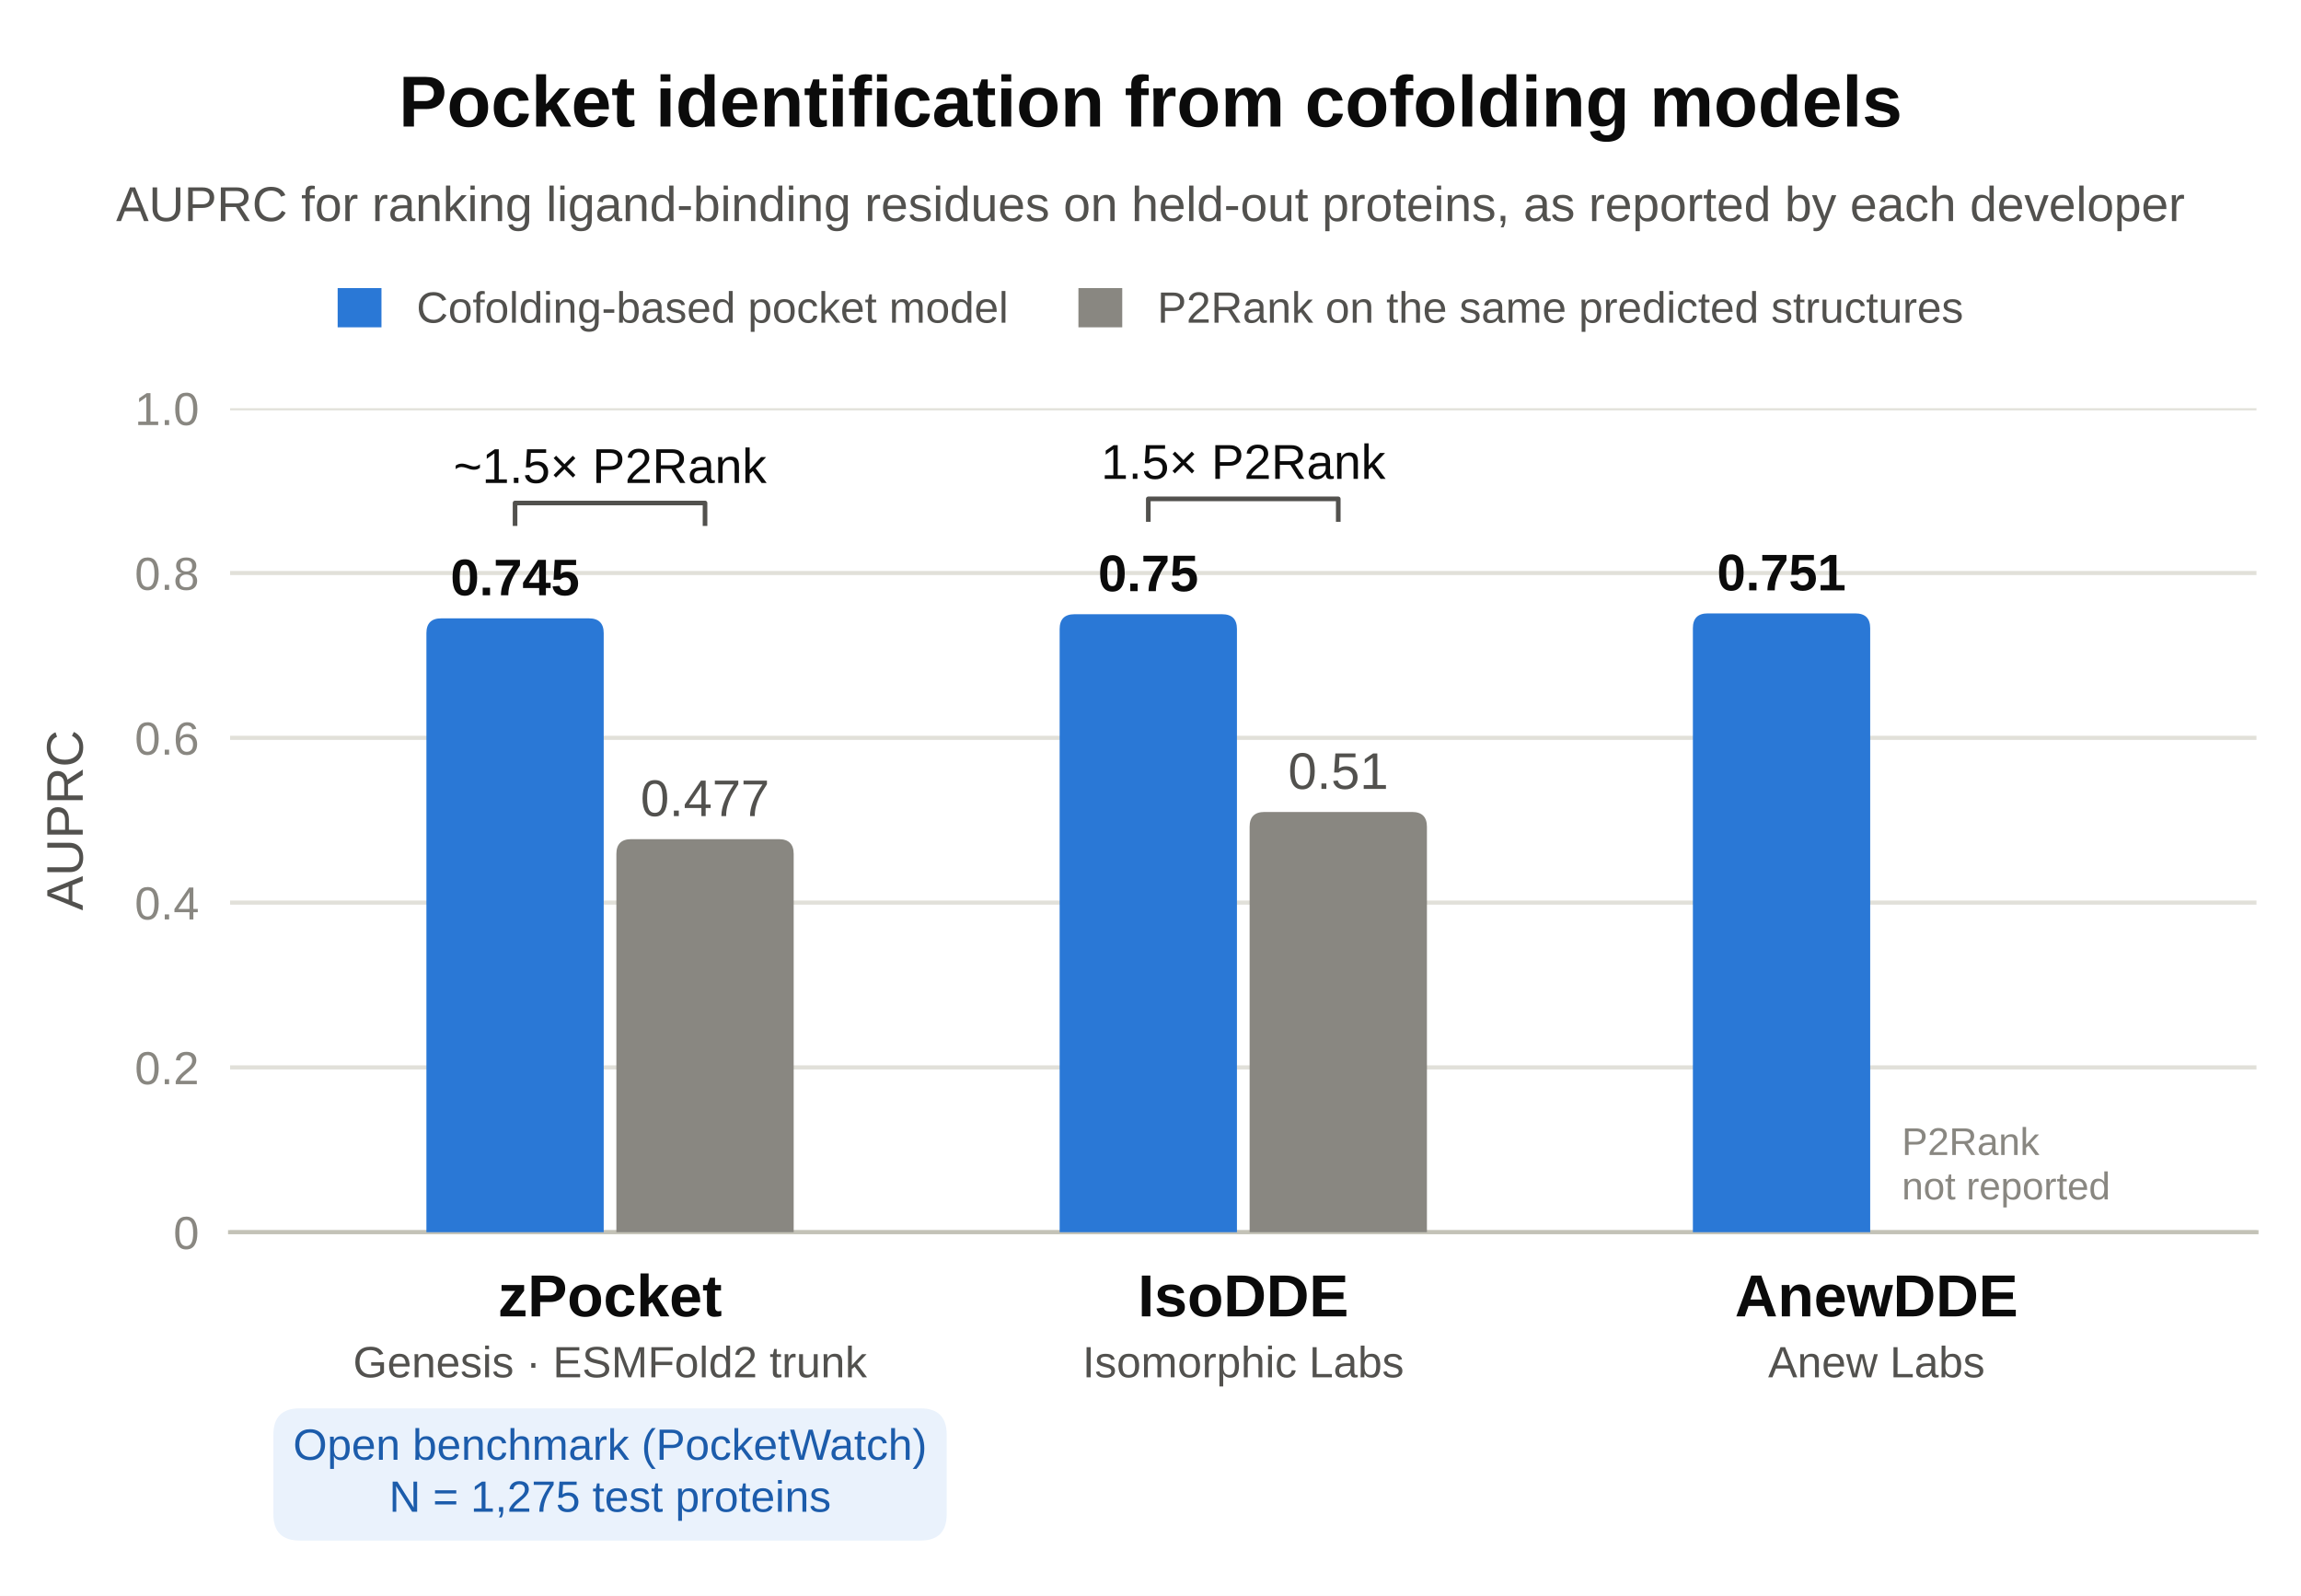
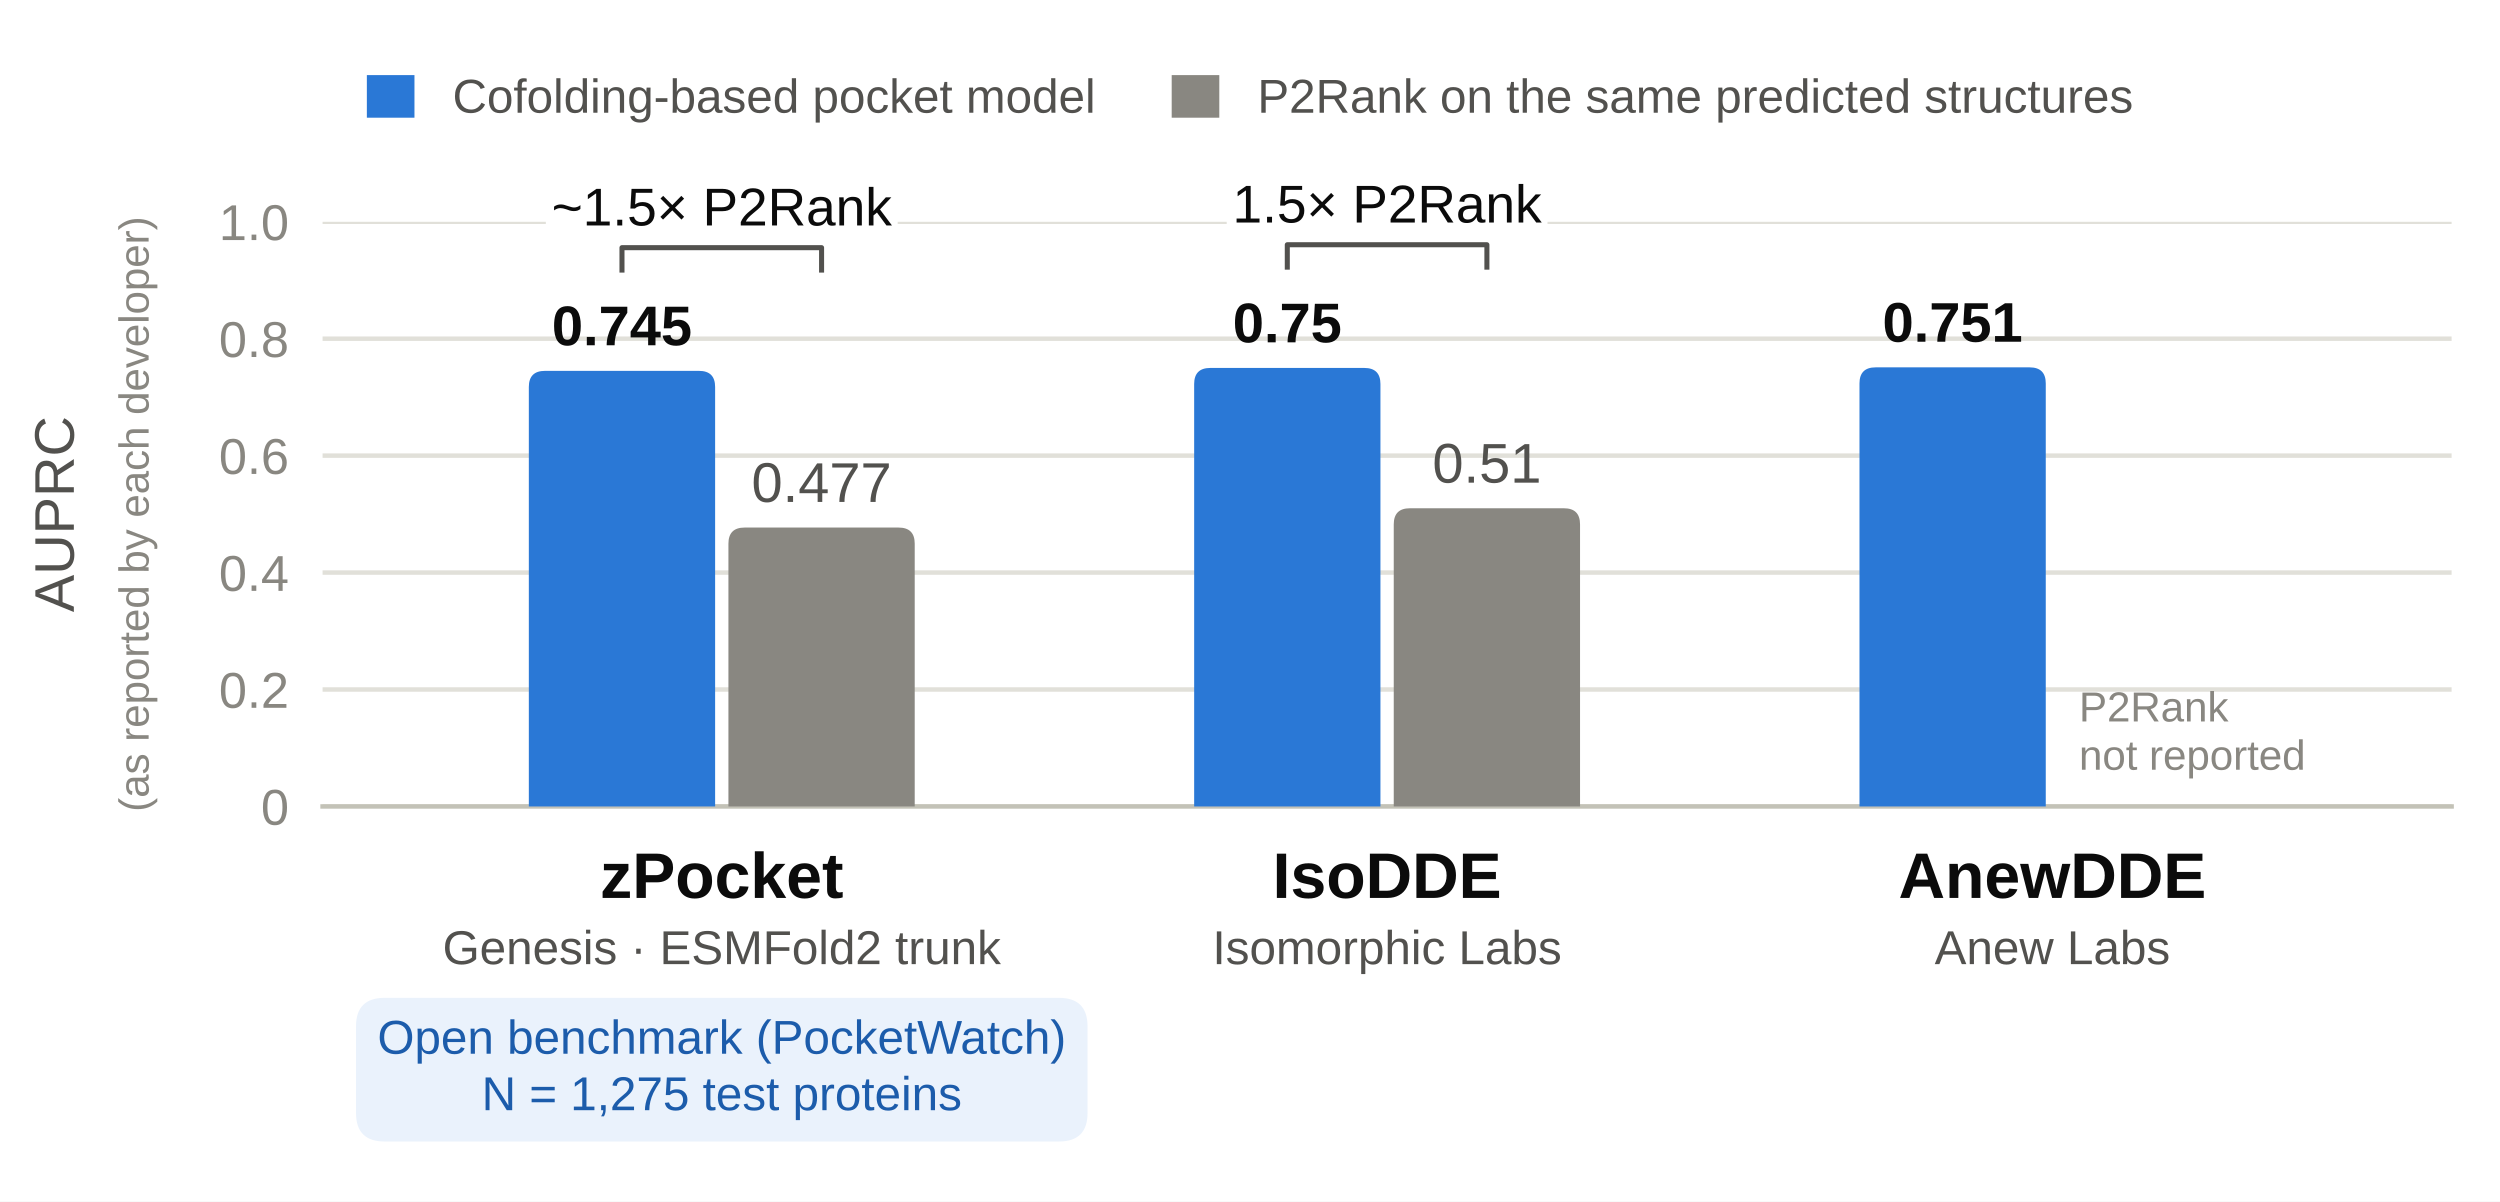
- <svg xmlns="http://www.w3.org/2000/svg" width="446.4pt" height="309.6pt" viewBox="0 0 446.4 309.6" version="1.1">
+ <svg xmlns="http://www.w3.org/2000/svg" width="446.4pt" height="214.56pt" viewBox="0 0 446.4 214.56" version="1.1">
  <defs>
    <style type="text/css">*{stroke-linejoin: round; stroke-linecap: butt}</style>
  </defs>
  <g id="figure_1">
    <g id="patch_1">
-       <path d="M 0 309.6  L 446.4 309.6  L 446.4 0  L 0 0  z " style="fill: #ffffff" />
+       <path d="M 0 214.56  L 446.4 214.56  L 446.4 0  L 0 0  z " style="fill: #ffffff" />
    </g>
    <g id="axes_1">
      <g id="patch_2">
-         <path d="M 44.64 239.04  L 437.76 239.04  L 437.76 79.2  L 44.64 79.2  z " style="fill: #ffffff" />
+         <path d="M 57.6 144  L 437.76 144  L 437.76 39.6  L 57.6 39.6  z " style="fill: #ffffff" />
      </g>
      <g id="matplotlib.axis_1">
        <g id="xtick_1">
          <g id="line2d_1" />
        </g>
        <g id="xtick_2">
          <g id="line2d_2" />
        </g>
        <g id="xtick_3">
          <g id="line2d_3" />
        </g>
      </g>
      <g id="matplotlib.axis_2">
        <g id="ytick_1">
          <g id="line2d_4">
-             <path d="M 44.64 239.04  L 437.76 239.04  " clip-path="url(#p9f44b2611b)" style="fill: none; stroke: #e1e0d9; stroke-width: 0.8; stroke-linecap: square" />
+             <path d="M 57.6 144  L 437.76 144  " clip-path="url(#pd4e94c5093)" style="fill: none; stroke: #e1e0d9; stroke-width: 0.8; stroke-linecap: square" />
          </g>
          <g id="line2d_5" />
          <g id="text_1">
-             <text style="font-size: 9px; font-family: 'Liberation Sans', 'DejaVu Sans'; text-anchor: end; fill: #898781" x="38.64" y="242.301" transform="rotate(-0 38.64 242.3011)">0</text>
+             <text style="font-size: 9px; font-family: 'Liberation Sans', 'DejaVu Sans'; text-anchor: end; fill: #898781" x="51.6" y="147.261" transform="rotate(-0 51.6 147.2611)">0</text>
          </g>
        </g>
        <g id="ytick_2">
          <g id="line2d_6">
-             <path d="M 44.64 207.072  L 437.76 207.072  " clip-path="url(#p9f44b2611b)" style="fill: none; stroke: #e1e0d9; stroke-width: 0.8; stroke-linecap: square" />
+             <path d="M 57.6 123.12  L 437.76 123.12  " clip-path="url(#pd4e94c5093)" style="fill: none; stroke: #e1e0d9; stroke-width: 0.8; stroke-linecap: square" />
          </g>
          <g id="line2d_7" />
          <g id="text_2">
-             <text style="font-size: 9px; font-family: 'Liberation Sans', 'DejaVu Sans'; text-anchor: end; fill: #898781" x="38.64" y="210.333" transform="rotate(-0 38.64 210.3331)">0.2</text>
+             <text style="font-size: 9px; font-family: 'Liberation Sans', 'DejaVu Sans'; text-anchor: end; fill: #898781" x="51.6" y="126.381" transform="rotate(-0 51.6 126.3811)">0.2</text>
          </g>
        </g>
        <g id="ytick_3">
          <g id="line2d_8">
-             <path d="M 44.64 175.104  L 437.76 175.104  " clip-path="url(#p9f44b2611b)" style="fill: none; stroke: #e1e0d9; stroke-width: 0.8; stroke-linecap: square" />
+             <path d="M 57.6 102.24  L 437.76 102.24  " clip-path="url(#pd4e94c5093)" style="fill: none; stroke: #e1e0d9; stroke-width: 0.8; stroke-linecap: square" />
          </g>
          <g id="line2d_9" />
          <g id="text_3">
-             <text style="font-size: 9px; font-family: 'Liberation Sans', 'DejaVu Sans'; text-anchor: end; fill: #898781" x="38.64" y="178.365" transform="rotate(-0 38.64 178.3651)">0.4</text>
+             <text style="font-size: 9px; font-family: 'Liberation Sans', 'DejaVu Sans'; text-anchor: end; fill: #898781" x="51.6" y="105.501" transform="rotate(-0 51.6 105.5011)">0.4</text>
          </g>
        </g>
        <g id="ytick_4">
          <g id="line2d_10">
-             <path d="M 44.64 143.136  L 437.76 143.136  " clip-path="url(#p9f44b2611b)" style="fill: none; stroke: #e1e0d9; stroke-width: 0.8; stroke-linecap: square" />
+             <path d="M 57.6 81.36  L 437.76 81.36  " clip-path="url(#pd4e94c5093)" style="fill: none; stroke: #e1e0d9; stroke-width: 0.8; stroke-linecap: square" />
          </g>
          <g id="line2d_11" />
          <g id="text_4">
-             <text style="font-size: 9px; font-family: 'Liberation Sans', 'DejaVu Sans'; text-anchor: end; fill: #898781" x="38.64" y="146.397" transform="rotate(-0 38.64 146.3971)">0.6</text>
+             <text style="font-size: 9px; font-family: 'Liberation Sans', 'DejaVu Sans'; text-anchor: end; fill: #898781" x="51.6" y="84.621" transform="rotate(-0 51.6 84.62109)">0.6</text>
          </g>
        </g>
        <g id="ytick_5">
          <g id="line2d_12">
-             <path d="M 44.64 111.168  L 437.76 111.168  " clip-path="url(#p9f44b2611b)" style="fill: none; stroke: #e1e0d9; stroke-width: 0.8; stroke-linecap: square" />
+             <path d="M 57.6 60.48  L 437.76 60.48  " clip-path="url(#pd4e94c5093)" style="fill: none; stroke: #e1e0d9; stroke-width: 0.8; stroke-linecap: square" />
          </g>
          <g id="line2d_13" />
          <g id="text_5">
-             <text style="font-size: 9px; font-family: 'Liberation Sans', 'DejaVu Sans'; text-anchor: end; fill: #898781" x="38.64" y="114.429" transform="rotate(-0 38.64 114.4291)">0.8</text>
+             <text style="font-size: 9px; font-family: 'Liberation Sans', 'DejaVu Sans'; text-anchor: end; fill: #898781" x="51.6" y="63.741" transform="rotate(-0 51.6 63.74109)">0.8</text>
          </g>
        </g>
        <g id="ytick_6">
          <g id="line2d_14">
-             <path d="M 44.64 79.2  L 437.76 79.2  " clip-path="url(#p9f44b2611b)" style="fill: none; stroke: #e1e0d9; stroke-width: 0.8; stroke-linecap: square" />
+             <path d="M 57.6 39.6  L 437.76 39.6  " clip-path="url(#pd4e94c5093)" style="fill: none; stroke: #e1e0d9; stroke-width: 0.8; stroke-linecap: square" />
          </g>
          <g id="line2d_15" />
          <g id="text_6">
-             <text style="font-size: 9px; font-family: 'Liberation Sans', 'DejaVu Sans'; text-anchor: end; fill: #898781" x="38.64" y="82.461" transform="rotate(-0 38.64 82.46109)">1.0</text>
+             <text style="font-size: 9px; font-family: 'Liberation Sans', 'DejaVu Sans'; text-anchor: end; fill: #898781" x="51.6" y="42.861" transform="rotate(-0 51.6 42.86109)">1.0</text>
          </g>
-         </g>
-         <g id="text_7">
-           <text style="font-size: 10px; font-family: 'Liberation Sans', 'DejaVu Sans'; text-anchor: middle; fill: #52514e" x="16.055" y="159.12" transform="rotate(-90 16.055 159.12)">AUPRC</text>
        </g>
      </g>
      <g id="patch_3">
-         <path d="M 44.64 239.04  L 437.76 239.04  " style="fill: none; stroke: #c3c2b7; stroke-width: 0.8; stroke-linejoin: miter; stroke-linecap: square" />
+         <path d="M 57.6 144  L 437.76 144  " style="fill: none; stroke: #c3c2b7; stroke-width: 0.8; stroke-linejoin: miter; stroke-linecap: square" />
      </g>
      <g id="patch_4">
-         <path d="M 82.724 239.04  L 82.724 122.839  Q 82.724 119.959 85.603 119.959  L 114.242 119.959  Q 117.121 119.959 117.121 122.839  L 117.121 239.04  z " clip-path="url(#p9f44b2611b)" style="fill: #2a78d6" />
+         <path d="M 94.428 144  L 94.428 69.102  Q 94.428 66.222 97.308 66.222  L 124.812 66.222  Q 127.692 66.222 127.692 69.102  L 127.692 144  z " clip-path="url(#pd4e94c5093)" style="fill: #2a78d6" />
+       </g>
+       <g id="text_7">
+         <text style="font-weight: 700; font-size: 10px; font-family: 'Liberation Sans', 'DejaVu Sans'; text-anchor: middle; fill: #0b0b0b" x="111.06" y="61.647" transform="rotate(-0 111.06 61.647)">0.745</text>
+       </g>
+       <g id="patch_5">
+         <path d="M 130.068 144  L 130.068 97.081  Q 130.068 94.201 132.948 94.201  L 160.452 94.201  Q 163.332 94.201 163.332 97.081  L 163.332 144  z " clip-path="url(#pd4e94c5093)" style="fill: #898781" />
      </g>
      <g id="text_8">
-         <text style="font-weight: 700; font-size: 10px; font-family: 'Liberation Sans', 'DejaVu Sans'; text-anchor: middle; fill: #0b0b0b" x="99.922" y="115.487" transform="rotate(-0 99.9225 115.4866)">0.745</text>
+         <text style="font-size: 10px; font-family: 'Liberation Sans', 'DejaVu Sans'; text-anchor: middle; fill: #52514e" x="146.7" y="89.626" transform="rotate(-0 146.7 89.6262)">0.477</text>
      </g>
-       <g id="patch_5">
-         <path d="M 119.579 239.04  L 119.579 165.676  Q 119.579 162.796 122.459 162.796  L 151.096 162.796  Q 153.976 162.796 153.976 165.676  L 153.976 239.04  z " clip-path="url(#p9f44b2611b)" style="fill: #898781" />
+       <g id="patch_6">
+         <path d="M 213.228 144  L 213.228 68.58  Q 213.228 65.7 216.108 65.7  L 243.612 65.7  Q 246.492 65.7 246.492 68.58  L 246.492 144  z " clip-path="url(#pd4e94c5093)" style="fill: #2a78d6" />
      </g>
      <g id="text_9">
-         <text style="font-size: 10px; font-family: 'Liberation Sans', 'DejaVu Sans'; text-anchor: middle; fill: #52514e" x="136.778" y="158.324" transform="rotate(-0 136.7775 158.3237)">0.477</text>
+         <text style="font-weight: 700; font-size: 10px; font-family: 'Liberation Sans', 'DejaVu Sans'; text-anchor: middle; fill: #0b0b0b" x="229.86" y="61.125" transform="rotate(-0 229.86 61.125)">0.75</text>
+       </g>
+       <g id="patch_7">
+         <path d="M 248.868 144  L 248.868 93.636  Q 248.868 90.756 251.748 90.756  L 279.252 90.756  Q 282.132 90.756 282.132 93.636  L 282.132 144  z " clip-path="url(#pd4e94c5093)" style="fill: #898781" />
      </g>
      <g id="text_10">
-         <text style="font-size: 9.5px; font-family: 'Liberation Sans', 'DejaVu Sans'; text-anchor: middle; fill: #0b0b0b" x="118.35" y="93.692" transform="rotate(-0 118.35 93.69227)">~1.5× P2Rank</text>
+         <text style="font-size: 10px; font-family: 'Liberation Sans', 'DejaVu Sans'; text-anchor: middle; fill: #52514e" x="265.5" y="86.181" transform="rotate(-0 265.5 86.181)">0.51</text>
      </g>
-       <g id="patch_6">
-         <path d="M 205.573 239.04  L 205.573 122.04  Q 205.573 119.16 208.453 119.16  L 237.091 119.16  Q 239.971 119.16 239.971 122.04  L 239.971 239.04  z " clip-path="url(#p9f44b2611b)" style="fill: #2a78d6" />
+       <g id="patch_8">
+         <path d="M 332.028 144  L 332.028 68.476  Q 332.028 65.596 334.908 65.596  L 362.412 65.596  Q 365.292 65.596 365.292 68.476  L 365.292 144  z " clip-path="url(#pd4e94c5093)" style="fill: #2a78d6" />
      </g>
      <g id="text_11">
-         <text style="font-weight: 700; font-size: 10px; font-family: 'Liberation Sans', 'DejaVu Sans'; text-anchor: middle; fill: #0b0b0b" x="222.773" y="114.687" transform="rotate(-0 222.7725 114.6874)">0.75</text>
-       </g>
-       <g id="patch_7">
-         <path d="M 242.429 239.04  L 242.429 160.402  Q 242.429 157.522 245.309 157.522  L 273.947 157.522  Q 276.827 157.522 276.827 160.402  L 276.827 239.04  z " clip-path="url(#p9f44b2611b)" style="fill: #898781" />
+         <text style="font-weight: 700; font-size: 10px; font-family: 'Liberation Sans', 'DejaVu Sans'; text-anchor: middle; fill: #0b0b0b" x="348.66" y="61.021" transform="rotate(-0 348.66 61.0206)">0.751</text>
      </g>
      <g id="text_12">
-         <text style="font-size: 10px; font-family: 'Liberation Sans', 'DejaVu Sans'; text-anchor: middle; fill: #52514e" x="259.627" y="153.049" transform="rotate(-0 259.6275 153.049)">0.51</text>
+         <text style="font-size: 7.5px; font-family: 'Liberation Sans', 'DejaVu Sans'; fill: #898781" transform="translate(371.232 128.8218)">P2Rank</text>
+         <text style="font-size: 7.5px; font-family: 'Liberation Sans', 'DejaVu Sans'; fill: #898781" transform="translate(371.232 137.4437)">not reported</text>
      </g>
      <g id="text_13">
-         <text style="font-size: 9.5px; font-family: 'Liberation Sans', 'DejaVu Sans'; text-anchor: middle; fill: #0b0b0b" x="241.2" y="92.893" transform="rotate(-0 241.2 92.89307)">1.5× P2Rank</text>
-       </g>
-       <g id="patch_8">
-         <path d="M 328.423 239.04  L 328.423 121.88  Q 328.423 119 331.303 119  L 359.942 119  Q 362.822 119 362.822 121.88  L 362.822 239.04  z " clip-path="url(#p9f44b2611b)" style="fill: #2a78d6" />
+         <text style="font-weight: 700; font-size: 11.5px; font-family: 'Liberation Sans', 'DejaVu Sans'; text-anchor: middle; fill: #0b0b0b" x="128.88" y="160.334" transform="rotate(-0 128.88 160.3339)">zPocket</text>
      </g>
      <g id="text_14">
-         <text style="font-weight: 700; font-size: 10px; font-family: 'Liberation Sans', 'DejaVu Sans'; text-anchor: middle; fill: #0b0b0b" x="345.623" y="114.528" transform="rotate(-0 345.6225 114.5276)">0.751</text>
+         <text style="font-size: 8.5px; font-family: 'Liberation Sans', 'DejaVu Sans'; text-anchor: middle; fill: #52514e" x="128.88" y="172.16" transform="rotate(-0 128.88 172.1598)">Genesis · ESMFold2 trunk</text>
      </g>
      <g id="text_15">
-         <text style="font-size: 7.5px; font-family: 'Liberation Sans', 'DejaVu Sans'; fill: #898781" transform="translate(368.964 224.0666)">P2Rank</text>
-         <text style="font-size: 7.5px; font-family: 'Liberation Sans', 'DejaVu Sans'; fill: #898781" transform="translate(368.964 232.6885)">not reported</text>
+         <text style="font-weight: 700; font-size: 11.5px; font-family: 'Liberation Sans', 'DejaVu Sans'; text-anchor: middle; fill: #0b0b0b" x="247.68" y="160.334" transform="rotate(-0 247.68 160.3339)">IsoDDE</text>
      </g>
      <g id="text_16">
-         <text style="font-weight: 700; font-size: 11.5px; font-family: 'Liberation Sans', 'DejaVu Sans'; text-anchor: middle; fill: #0b0b0b" x="118.35" y="255.374" transform="rotate(-0 118.35 255.3739)">zPocket</text>
+         <text style="font-size: 8.5px; font-family: 'Liberation Sans', 'DejaVu Sans'; text-anchor: middle; fill: #52514e" x="247.68" y="172.16" transform="rotate(-0 247.68 172.1598)">Isomorphic Labs</text>
      </g>
      <g id="text_17">
-         <text style="font-size: 8.5px; font-family: 'Liberation Sans', 'DejaVu Sans'; text-anchor: middle; fill: #52514e" x="118.35" y="267.2" transform="rotate(-0 118.35 267.1998)">Genesis · ESMFold2 trunk</text>
+         <text style="font-weight: 700; font-size: 11.5px; font-family: 'Liberation Sans', 'DejaVu Sans'; text-anchor: middle; fill: #0b0b0b" x="366.48" y="160.334" transform="rotate(-0 366.48 160.3339)">AnewDDE</text>
      </g>
      <g id="text_18">
-         <text style="font-weight: 700; font-size: 11.5px; font-family: 'Liberation Sans', 'DejaVu Sans'; text-anchor: middle; fill: #0b0b0b" x="241.2" y="255.374" transform="rotate(-0 241.2 255.3739)">IsoDDE</text>
+         <text style="font-size: 8.5px; font-family: 'Liberation Sans', 'DejaVu Sans'; text-anchor: middle; fill: #52514e" x="366.48" y="172.16" transform="rotate(-0 366.48 172.1598)">Anew Labs</text>
      </g>
      <g id="text_19">
-         <text style="font-size: 8.5px; font-family: 'Liberation Sans', 'DejaVu Sans'; text-anchor: middle; fill: #52514e" x="241.2" y="267.2" transform="rotate(-0 241.2 267.1998)">Isomorphic Labs</text>
+         <g id="patch_9">
+           <path d="M 68.668 203.828  L 189.092 203.828  Q 194.192 203.828 194.192 198.728  L 194.192 183.275  Q 194.192 178.175 189.092 178.175  L 68.668 178.175  Q 63.568 178.175 63.568 183.275  L 63.568 198.728  Q 63.568 203.828 68.668 203.828  z " style="fill: #eaf2fc" />
+         </g>
+         <text style="font-size: 8.5px; font-family: 'Liberation Sans', 'DejaVu Sans'; fill: #1c5cab" transform="translate(67.39312 188.1598)">Open benchmark (PocketWatch)</text>
+         <text style="font-size: 8.5px; font-family: 'Liberation Sans', 'DejaVu Sans'; fill: #1c5cab" transform="translate(86.00281 198.2394)">N = 1,275 test proteins</text>
      </g>
      <g id="text_20">
-         <text style="font-weight: 700; font-size: 11.5px; font-family: 'Liberation Sans', 'DejaVu Sans'; text-anchor: middle; fill: #0b0b0b" x="364.05" y="255.374" transform="rotate(-0 364.05 255.3739)">AnewDDE</text>
+         <text style="font-size: 10px; font-family: 'Liberation Sans', 'DejaVu Sans'; fill: #52514e" transform="translate(13.18594 109.3031) rotate(-90)">AUPRC</text>
      </g>
      <g id="text_21">
-         <text style="font-size: 8.5px; font-family: 'Liberation Sans', 'DejaVu Sans'; text-anchor: middle; fill: #52514e" x="364.05" y="267.2" transform="rotate(-0 364.05 267.1998)">Anew Labs</text>
+         <text style="font-size: 7.5px; font-family: 'Liberation Sans', 'DejaVu Sans'; fill: #898781" transform="translate(26.53945 144.951) rotate(-90)">(as reported by each developer)</text>
+       </g>
+       <g id="line2d_16">
+         <path d="M 111.06 48.222  L 111.06 44.222  L 146.7 44.222  L 146.7 48.222  " style="fill: none; stroke: #52514e; stroke-width: 0.9; stroke-linecap: square" />
      </g>
      <g id="text_22">
-         <g id="patch_9">
-           <path d="M 58.138 298.868  L 178.562 298.868  Q 183.662 298.868 183.662 293.768  L 183.662 278.315  Q 183.662 273.215 178.562 273.215  L 58.138 273.215  Q 53.038 273.215 53.038 278.315  L 53.038 293.768  Q 53.038 298.868 58.138 298.868  z " style="fill: #eaf2fc" />
+         <g id="patch_10">
+           <path d="M 97.466 43.267  L 160.294 43.267  L 160.294 32.321  L 97.466 32.321  z " style="fill: #ffffff" />
        </g>
-         <text style="font-size: 8.5px; font-family: 'Liberation Sans', 'DejaVu Sans'; fill: #1c5cab" transform="translate(56.86312 283.1998)">Open benchmark (PocketWatch)</text>
-         <text style="font-size: 8.5px; font-family: 'Liberation Sans', 'DejaVu Sans'; fill: #1c5cab" transform="translate(75.47281 293.2794)">N = 1,275 test proteins</text>
-       </g>
-       <g id="line2d_16">
-         <path d="M 99.922 101.578  L 99.922 97.582  L 136.778 97.582  L 136.778 101.578  " clip-path="url(#p9f44b2611b)" style="fill: none; stroke: #52514e; stroke-width: 0.9; stroke-linecap: square" />
+         <text style="font-size: 9.5px; font-family: 'Liberation Sans', 'DejaVu Sans'; text-anchor: middle; fill: #0b0b0b" x="128.88" y="40.251" transform="rotate(-0 128.88 40.25075)">~1.5× P2Rank</text>
      </g>
      <g id="line2d_17">
-         <path d="M 222.773 100.778  L 222.773 96.782  L 259.627 96.782  L 259.627 100.778  " clip-path="url(#p9f44b2611b)" style="fill: none; stroke: #52514e; stroke-width: 0.9; stroke-linecap: square" />
+         <path d="M 229.86 47.7  L 229.86 43.7  L 265.5 43.7  L 265.5 47.7  " style="fill: none; stroke: #52514e; stroke-width: 0.9; stroke-linecap: square" />
+       </g>
+       <g id="text_23">
+         <g id="patch_11">
+           <path d="M 219.04 42.745  L 276.32 42.745  L 276.32 31.799  L 219.04 31.799  z " style="fill: #ffffff" />
+         </g>
+         <text style="font-size: 9.5px; font-family: 'Liberation Sans', 'DejaVu Sans'; text-anchor: middle; fill: #0b0b0b" x="247.68" y="39.729" transform="rotate(-0 247.68 39.72875)">1.5× P2Rank</text>
      </g>
    </g>
-     <g id="text_23">
-       <text style="font-weight: 700; font-size: 14px; font-family: 'Liberation Sans', 'DejaVu Sans'; text-anchor: middle; fill: #0b0b0b" x="223.2" y="24.546" transform="rotate(-0 223.2 24.54563)">Pocket identification from cofolding models</text>
-     </g>
-     <g id="text_24">
-       <text style="font-size: 9.5px; font-family: 'Liberation Sans', 'DejaVu Sans'; text-anchor: middle; fill: #52514e" x="223.2" y="42.885" transform="rotate(-0 223.2 42.88453)">AUPRC for ranking ligand-binding residues on held-out proteins, as reported by each developer</text>
-     </g>
    <g id="legend_1">
-       <g id="patch_10">
-         <path d="M 65.506 63.498  L 74.006 63.498  L 74.006 55.89  L 65.506 55.89  z " style="fill: #2a78d6" />
+       <g id="patch_12">
+         <path d="M 65.506 21.017  L 74.006 21.017  L 74.006 13.41  L 65.506 13.41  z " style="fill: #2a78d6" />
+       </g>
+       <g id="text_24">
+         <text style="font-size: 8.5px; font-family: 'Liberation Sans', 'DejaVu Sans'; text-anchor: start; fill: #52514e" x="80.806" y="20.125" transform="rotate(-0 80.80574 20.125)">Cofolding-based pocket model</text>
+       </g>
+       <g id="patch_13">
+         <path d="M 209.218 21.017  L 217.718 21.017  L 217.718 13.41  L 209.218 13.41  z " style="fill: #898781" />
      </g>
      <g id="text_25">
-         <text style="font-size: 8.5px; font-family: 'Liberation Sans', 'DejaVu Sans'; text-anchor: start; fill: #52514e" x="80.806" y="62.605" transform="rotate(-0 80.80574 62.605)">Cofolding-based pocket model</text>
-       </g>
-       <g id="patch_11">
-         <path d="M 209.218 63.498  L 217.718 63.498  L 217.718 55.89  L 209.218 55.89  z " style="fill: #898781" />
-       </g>
-       <g id="text_26">
-         <text style="font-size: 8.5px; font-family: 'Liberation Sans', 'DejaVu Sans'; text-anchor: start; fill: #52514e" x="224.518" y="62.605" transform="rotate(-0 224.5182 62.605)">P2Rank on the same predicted structures</text>
+         <text style="font-size: 8.5px; font-family: 'Liberation Sans', 'DejaVu Sans'; text-anchor: start; fill: #52514e" x="224.518" y="20.125" transform="rotate(-0 224.5182 20.125)">P2Rank on the same predicted structures</text>
      </g>
    </g>
  </g>
  <defs>
-     <clipPath id="p9f44b2611b">
-       <rect x="44.64" y="79.2" width="393.12" height="159.84" />
+     <clipPath id="pd4e94c5093">
+       <rect x="57.6" y="39.6" width="380.16" height="104.4" />
    </clipPath>
  </defs>
</svg>
